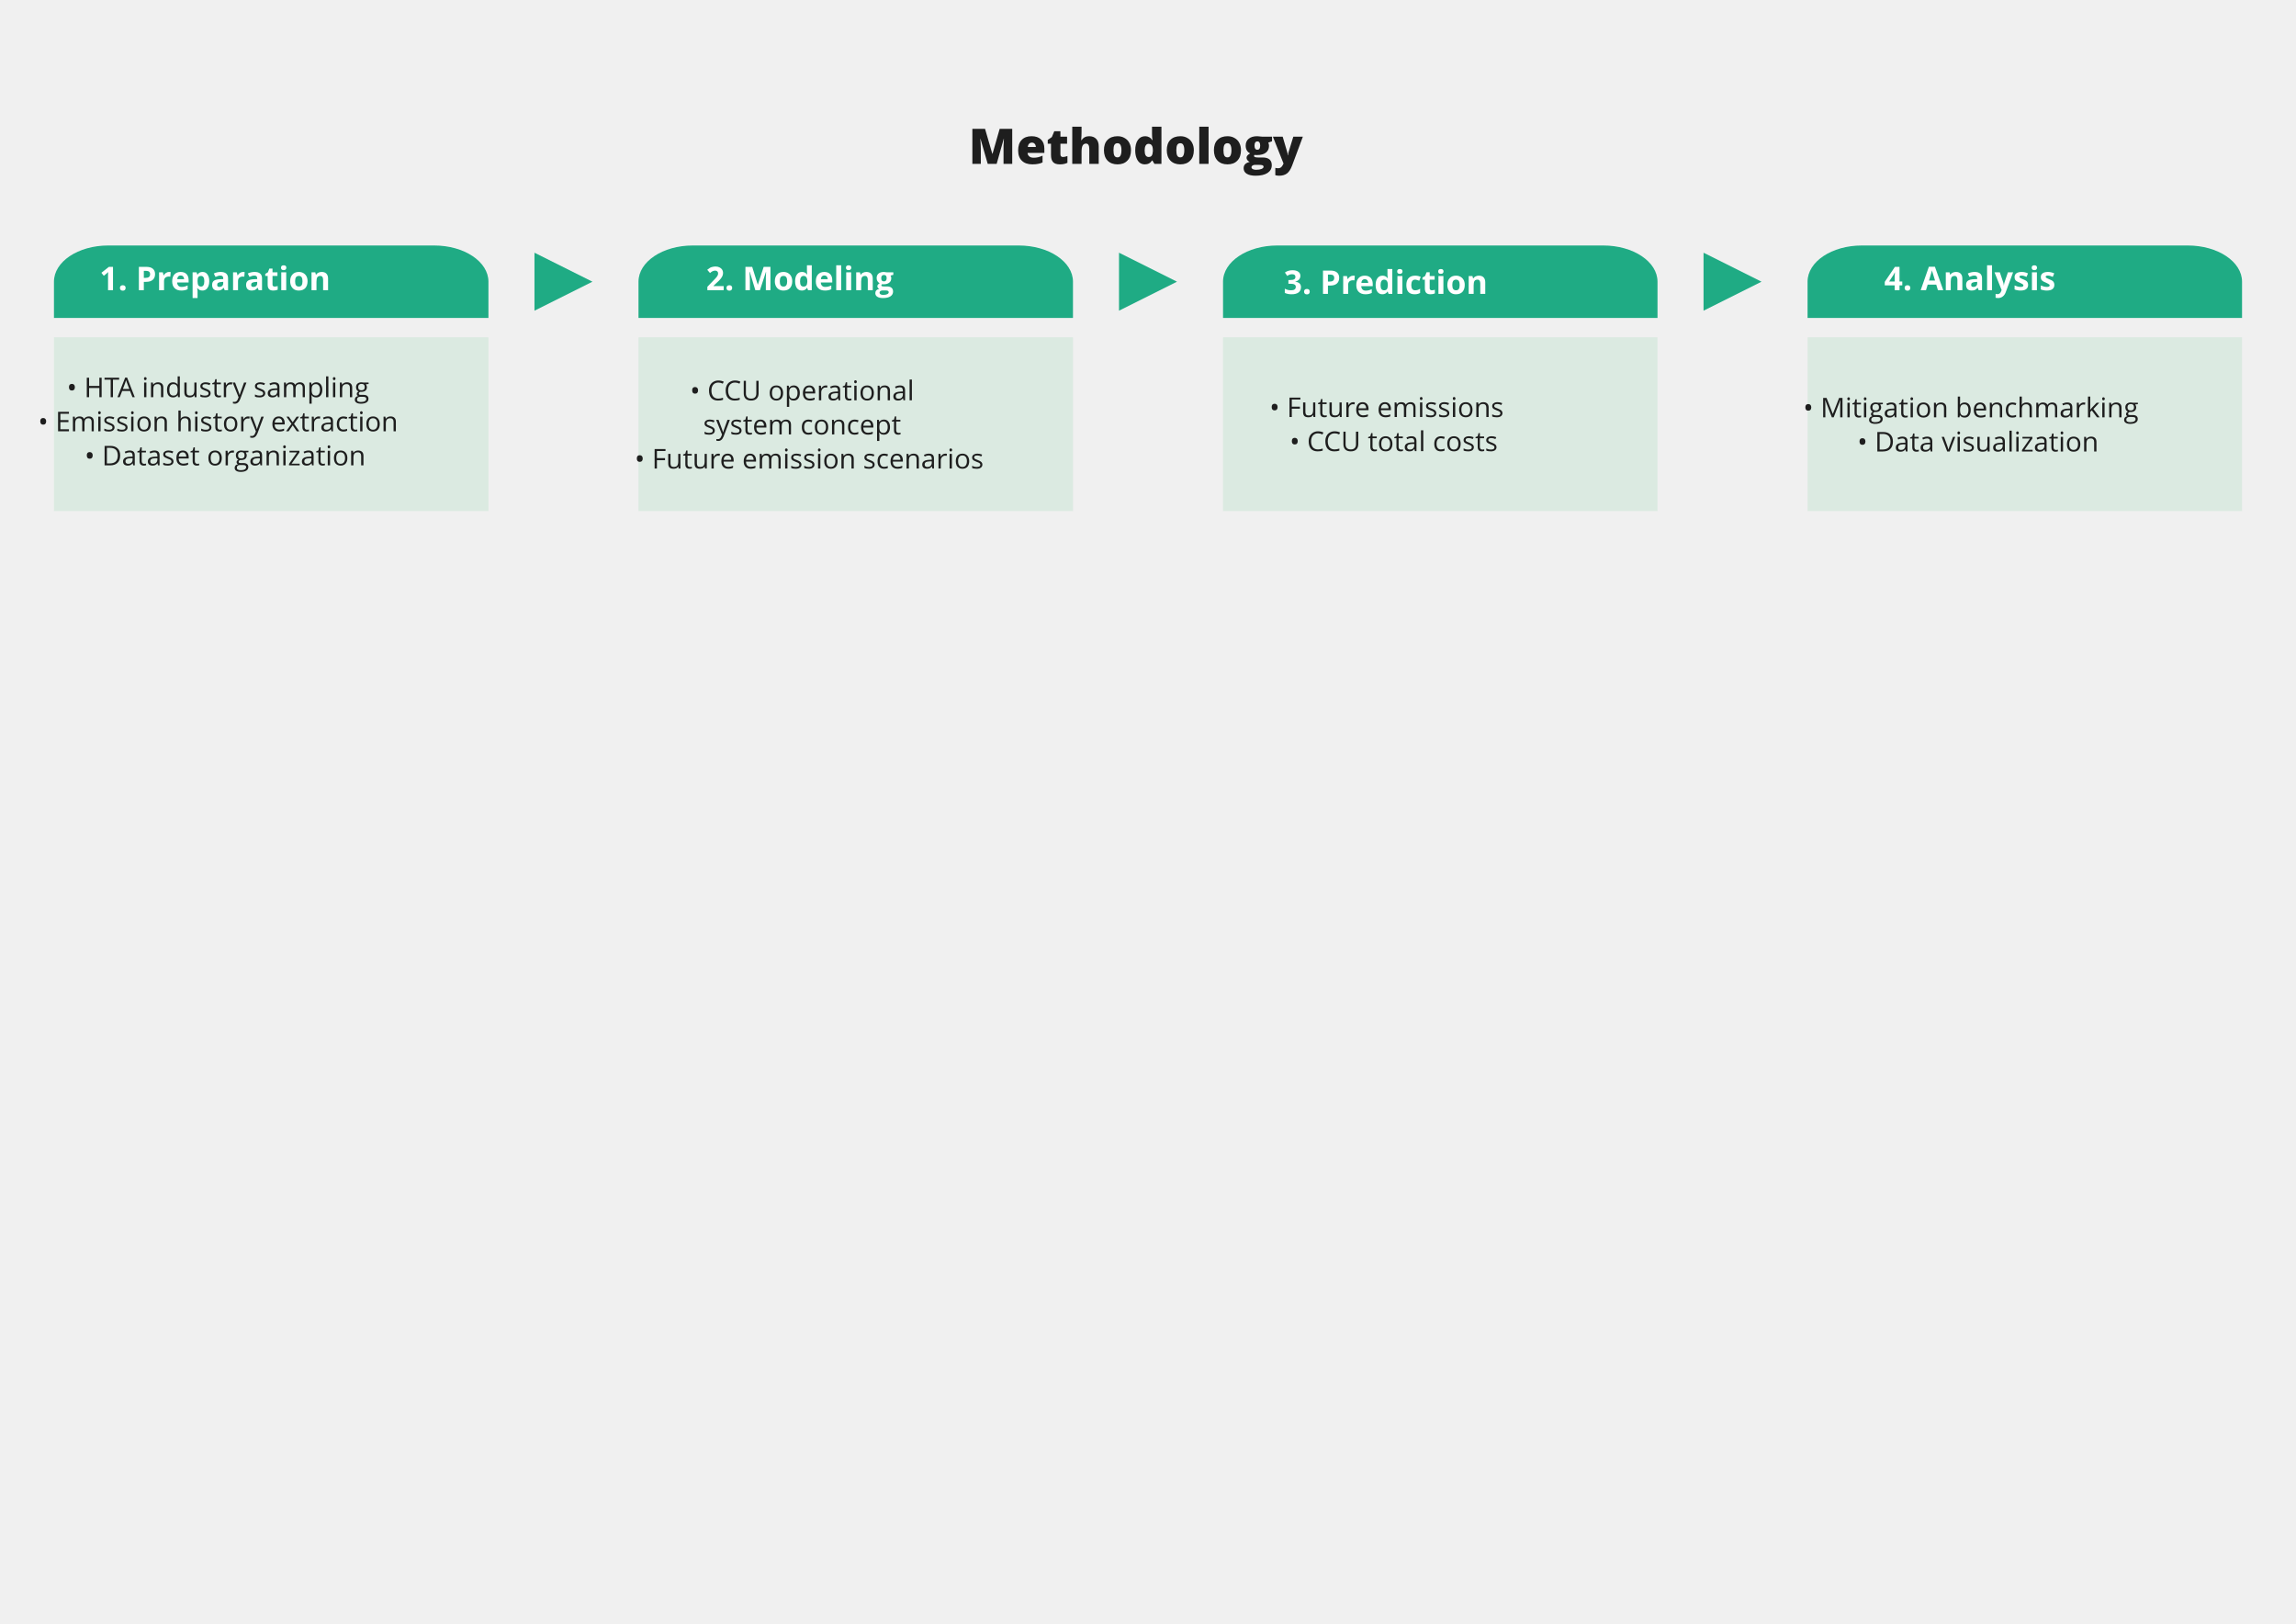
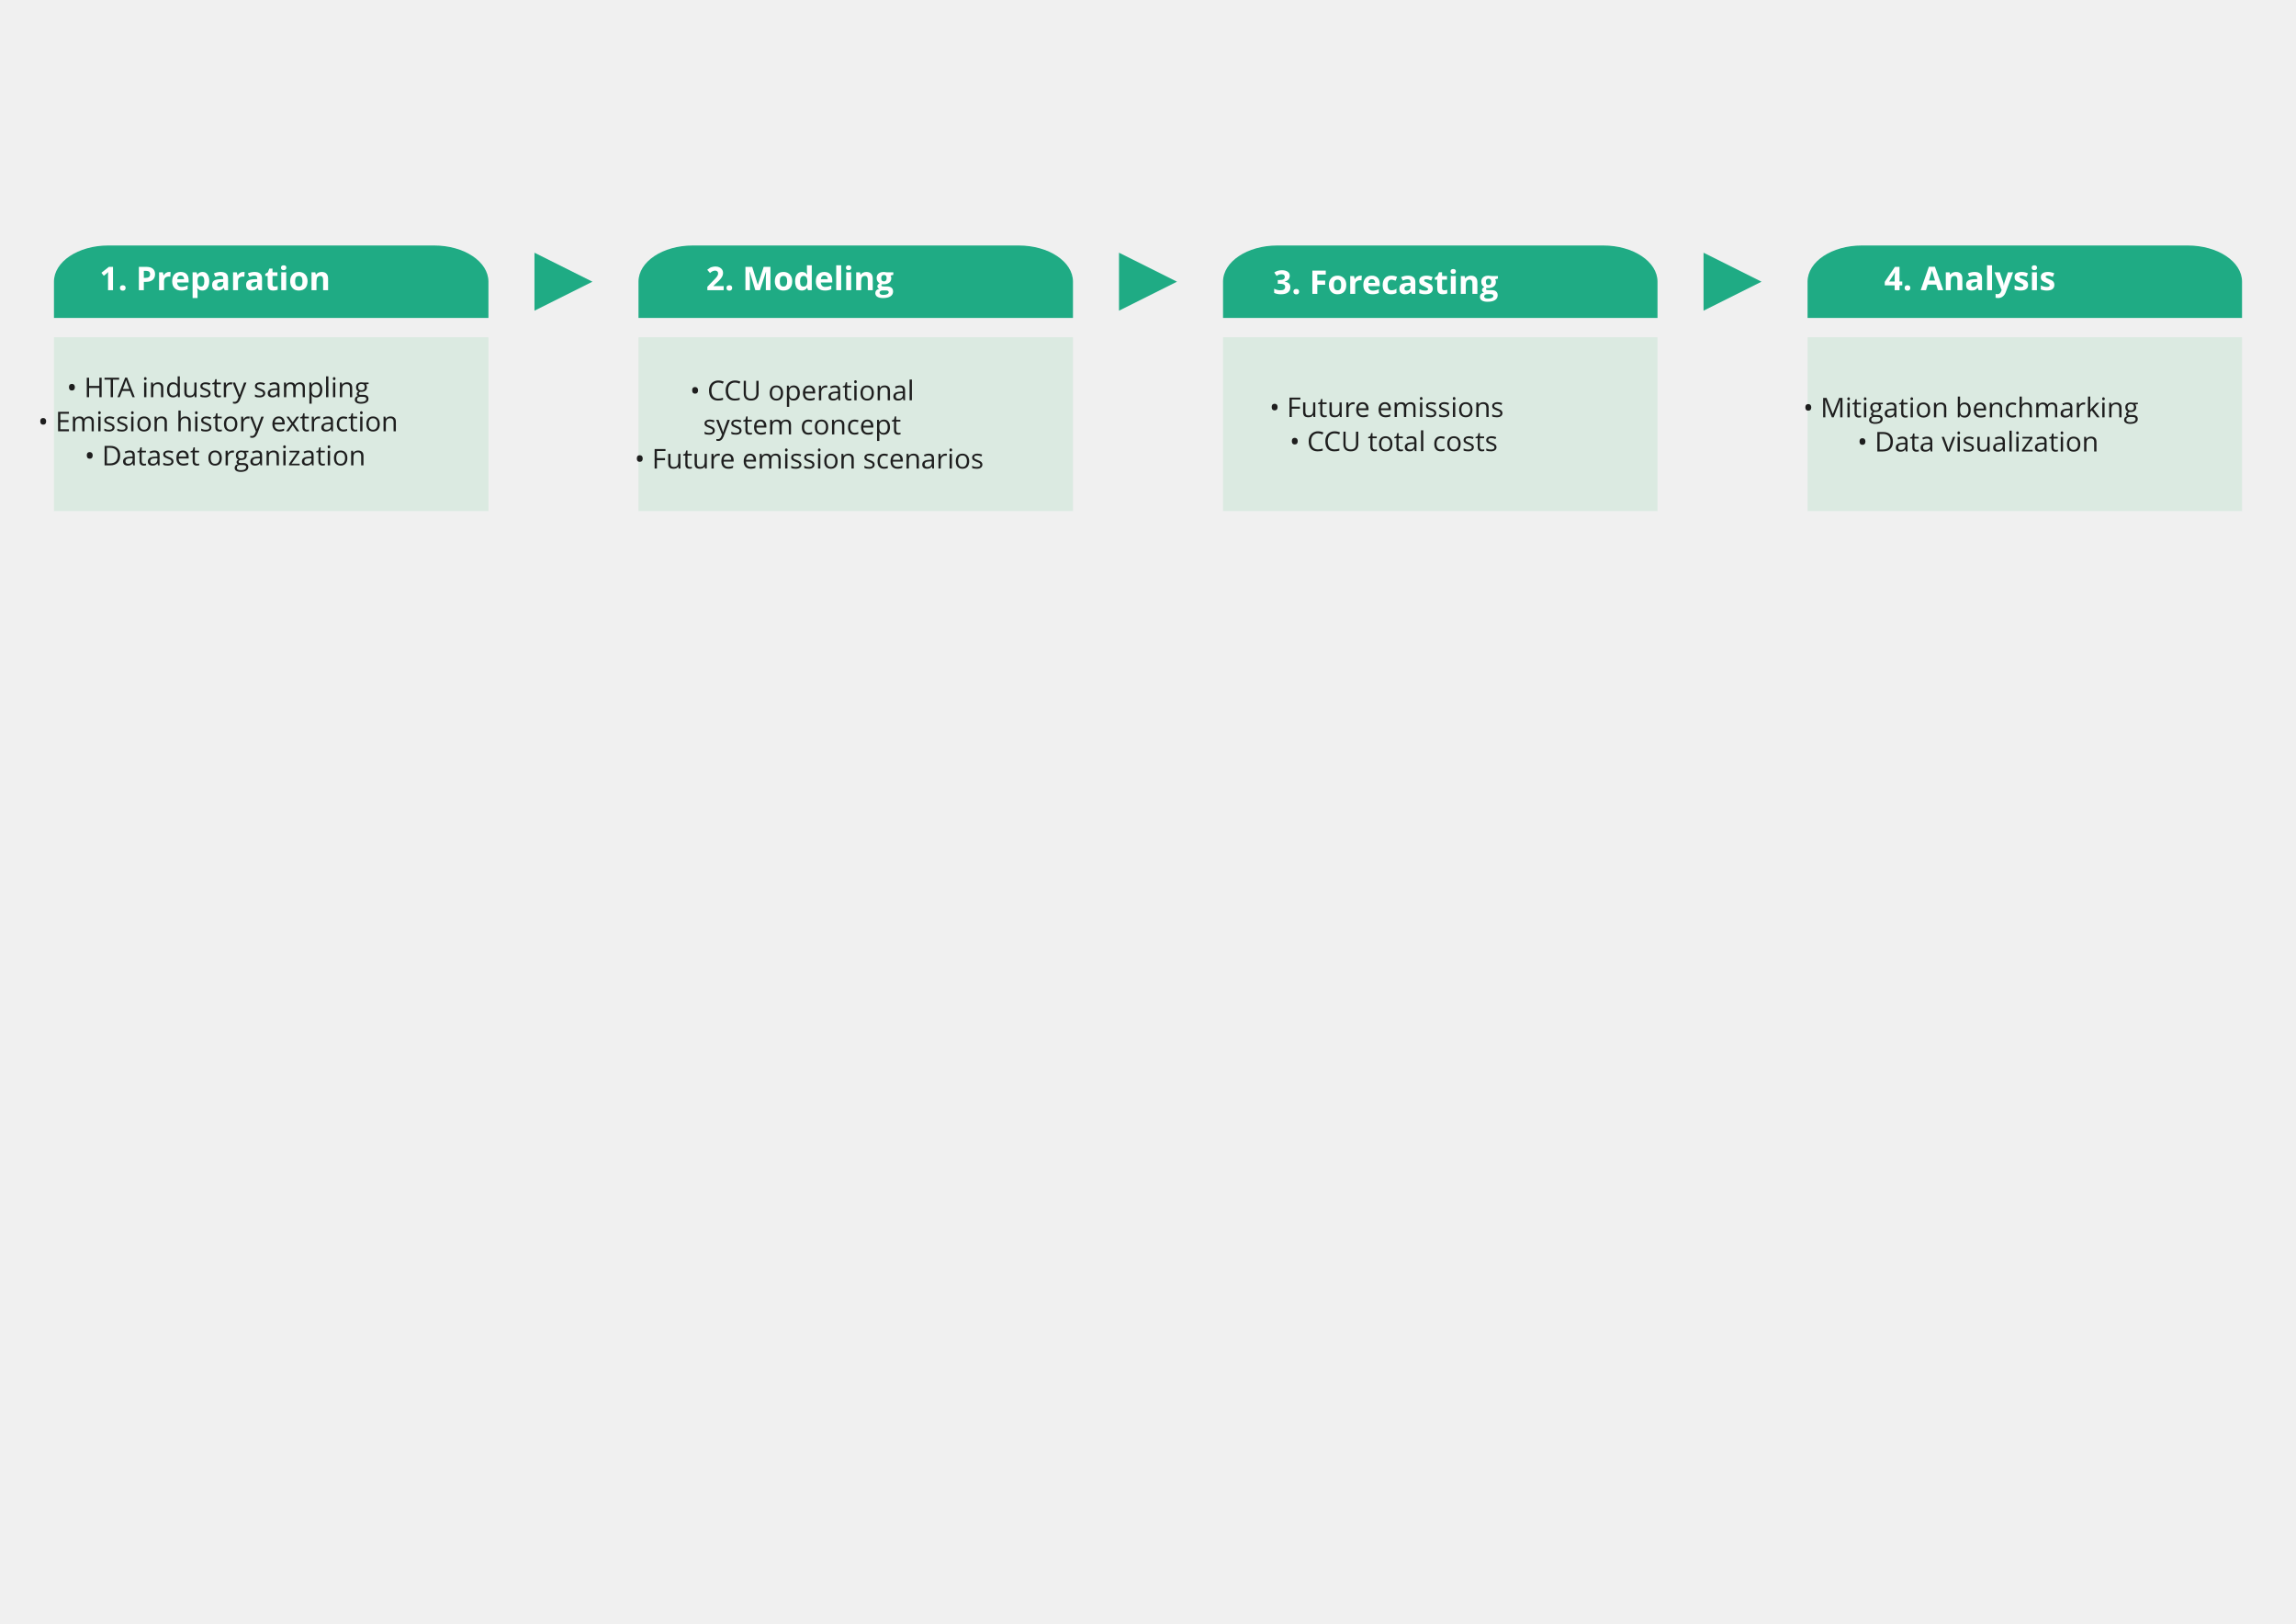
<svg xmlns="http://www.w3.org/2000/svg" width="297mm" height="210mm" viewBox="0 0 297 210" version="1.1" id="svg5" xml:space="preserve">
  <defs id="defs2">
    <rect x="545.537" y="75.141" width="221.758" height="166.166" id="rect188" />
  </defs>
  <g id="layer1">
    <g id="g1536">
      <g data-cell-id="bG8_C9NGzIRJI3SKtnfm-80" id="g57" transform="matrix(0.6313022,0,0,0.6313022,10.33331,95.66133)">
        <g id="g56" />
      </g>
      <g data-cell-id="bG8_C9NGzIRJI3SKtnfm-97" id="g59" transform="matrix(0.6313022,0,0,0.6313022,10.33331,95.66133)">
        <g id="g58" />
      </g>
      <g data-cell-id="bG8_C9NGzIRJI3SKtnfm-61" id="g133" transform="matrix(-0.6313022,0,0,0.6313022,219.9256,120.9134)" style="stroke:#138898;stroke-opacity:1">
        <g id="g132" style="stroke:#138898;stroke-opacity:1" />
      </g>
      <g data-cell-id="bG8_C9NGzIRJI3SKtnfm-61" id="g140" transform="matrix(0.6313022,0,0,0.6313022,87.03653,120.9134)" style="stroke:#138898;stroke-opacity:1">
        <g id="g139" style="stroke:#138898;stroke-opacity:1" />
      </g>
      <g data-cell-id="bG8_C9NGzIRJI3SKtnfm-61" id="g159" transform="matrix(-0.6313022,0,0,0.6313022,220.3079,93.01788)" style="stroke:#138898;stroke-opacity:1">
        <g id="g158" style="stroke:#138898;stroke-opacity:1" />
      </g>
      <text xml:space="preserve" transform="matrix(0.6313022,0,0,0.6313022,10.01766,95.34569)" id="text188" style="font-size:13.333px;line-height:1.25;font-family:'Arial Narrow';-inkscape-font-specification:'Arial Narrow';text-align:center;white-space:pre;shape-inside:url(#rect188);display:inline" />
      <g id="g1">
        <g id="g1483">
          <path style="fill:#1fab84;fill-opacity:1;stroke-width:0.265" id="path12478" d="M 174.625,42.333 150.812,56.081 V 28.585 Z" transform="matrix(0.3149606,0,0,0.2727639,21.63708,24.88654)" />
          <path style="fill:#1fab84;fill-opacity:1;stroke-width:0.265" id="path12478-3" d="M 174.625,42.333 150.812,56.081 V 28.585 Z" transform="matrix(0.3149606,0,0,0.2727639,97.25,24.88654)" />
          <path style="fill:#1fab84;fill-opacity:1;stroke-width:0.265" id="path12478-6" d="M 174.625,42.333 150.812,56.081 V 28.585 Z" transform="matrix(0.3149606,0,0,0.2727639,172.8629,24.88654)" />
          <g id="g1432">
            <rect style="fill:#1fb85c;fill-opacity:0.098;stroke-width:0.109" id="rect111-8" width="56.202" height="22.481" x="82.592" y="43.621" />
            <path id="rect111-6-9" style="fill:#1fab84;fill-opacity:1;stroke-width:0.05" d="m 89.618,31.75 c -3.892,0 -7.025,2.089 -7.025,4.684 v 4.684 h 7.025 42.152 7.025 v -4.684 c 0,-2.595 -3.133,-4.684 -7.025,-4.684 z" />
            <text xml:space="preserve" style="font-style:normal;font-variant:normal;font-weight:normal;font-stretch:normal;font-size:4.233px;font-family:'Open Sans';-inkscape-font-specification:'Open Sans';fill:#ffffff;fill-opacity:1;stroke-width:0.198" x="110.613" y="37.533" id="text12922-7">
              <tspan id="tspan12920-3" style="font-style:normal;font-variant:normal;font-weight:bold;font-stretch:normal;font-size:4.233px;font-family:'Open Sans';-inkscape-font-specification:'Open Sans Bold';text-align:center;text-anchor:middle;fill:#ffffff;stroke-width:0.198" x="111.163" y="37.533">2. Modeling </tspan>
            </text>
            <text xml:space="preserve" style="font-style:normal;font-variant:normal;font-weight:normal;font-stretch:normal;font-size:3.528px;font-family:'Open Sans';-inkscape-font-specification:'Open Sans';fill:#1e1e1e;fill-opacity:1;stroke-width:0.198" x="110.633" y="51.775" id="text12922-75-6">
              <tspan style="font-style:normal;font-variant:normal;font-weight:500;font-stretch:normal;font-size:3.528px;font-family:'Open Sans';-inkscape-font-specification:'Open Sans Medium';font-variant-ligatures:normal;font-variant-caps:normal;font-variant-numeric:normal;font-variant-east-asian:normal;text-align:center;text-anchor:middle;fill:#1e1e1e;fill-opacity:1;stroke-width:0.198" x="110.633" y="51.775" id="tspan17886">• CCU operational</tspan>
              <tspan style="font-style:normal;font-variant:normal;font-weight:500;font-stretch:normal;font-size:3.528px;font-family:'Open Sans';-inkscape-font-specification:'Open Sans Medium';font-variant-ligatures:normal;font-variant-caps:normal;font-variant-numeric:normal;font-variant-east-asian:normal;text-align:center;text-anchor:middle;fill:#1e1e1e;fill-opacity:1;stroke-width:0.198" x="110.633" y="56.184" id="tspan5307">system concept</tspan>
              <tspan style="font-style:normal;font-variant:normal;font-weight:500;font-stretch:normal;font-size:3.528px;font-family:'Open Sans';-inkscape-font-specification:'Open Sans Medium';font-variant-ligatures:normal;font-variant-caps:normal;font-variant-numeric:normal;font-variant-east-asian:normal;text-align:center;text-anchor:middle;fill:#1e1e1e;fill-opacity:1;stroke-width:0.198" x="110.633" y="60.594" id="tspan17890">• Future emission scenarios</tspan>
            </text>
          </g>
          <g id="g1422">
            <rect style="fill:#1fb85c;fill-opacity:0.098;stroke-width:0.109" id="rect111-8-1" width="56.202" height="22.481" x="158.205" y="43.621" />
            <path id="rect111-6-9-9" style="fill:#1fab84;fill-opacity:1;stroke-width:0.05" d="m 165.231,31.75 c -3.892,0 -7.025,2.089 -7.025,4.684 v 4.684 h 7.025 42.152 7.025 v -4.684 c 0,-2.595 -3.133,-4.684 -7.025,-4.684 z" />
            <text xml:space="preserve" style="font-style:normal;font-variant:normal;font-weight:normal;font-stretch:normal;font-size:4.233px;font-family:'Open Sans';-inkscape-font-specification:'Open Sans';fill:#ffffff;fill-opacity:1;stroke-width:0.198" x="186.385" y="38.014" id="text12922-7-4">
-               <tspan id="tspan12920-3-7" style="font-style:normal;font-variant:normal;font-weight:bold;font-stretch:normal;font-size:4.233px;font-family:'Open Sans';-inkscape-font-specification:'Open Sans Bold';text-align:center;text-anchor:middle;fill:#ffffff;stroke-width:0.198" x="186.385" y="38.014">3. Prediction</tspan>
+               <tspan id="tspan12920-3-7" style="font-style:normal;font-variant:normal;font-weight:bold;font-stretch:normal;font-size:4.233px;font-family:'Open Sans';-inkscape-font-specification:'Open Sans Bold';text-align:center;text-anchor:middle;fill:#ffffff;stroke-width:0.198" x="186.385" y="38.014">3. Forecasting</tspan>
            </text>
            <text xml:space="preserve" style="font-style:normal;font-variant:normal;font-weight:normal;font-stretch:normal;font-size:3.528px;font-family:'Open Sans';-inkscape-font-specification:'Open Sans';fill:#1e1e1e;fill-opacity:1;stroke-width:0.198" x="186.246" y="53.934" id="text12922-75-6-8">
              <tspan style="font-style:normal;font-variant:normal;font-weight:500;font-stretch:normal;font-size:3.528px;font-family:'Open Sans';-inkscape-font-specification:'Open Sans Medium';font-variant-ligatures:normal;font-variant-caps:normal;font-variant-numeric:normal;font-variant-east-asian:normal;text-align:center;text-anchor:middle;fill:#1e1e1e;fill-opacity:1;stroke-width:0.198" x="186.246" y="53.934" id="tspan17578-9-0">• Future emissions</tspan>
              <tspan style="font-style:normal;font-variant:normal;font-weight:500;font-stretch:normal;font-size:3.528px;font-family:'Open Sans';-inkscape-font-specification:'Open Sans Medium';font-variant-ligatures:normal;font-variant-caps:normal;font-variant-numeric:normal;font-variant-east-asian:normal;text-align:center;text-anchor:middle;fill:#1e1e1e;fill-opacity:1;stroke-width:0.198" x="186.246" y="58.344" id="tspan17897">• CCU total costs</tspan>
            </text>
          </g>
          <g id="g1413">
            <rect style="fill:#1fb85c;fill-opacity:0.098;stroke-width:0.109" id="rect111-8-1-6" width="56.202" height="22.481" x="233.818" y="43.621" />
            <path id="rect111-6-9-9-1" style="fill:#1fab84;fill-opacity:1;stroke-width:0.05" d="m 240.843,31.75 c -3.892,0 -7.025,2.089 -7.025,4.684 v 4.684 h 7.025 42.152 7.025 v -4.684 c 0,-2.595 -3.133,-4.684 -7.025,-4.684 z" />
            <text xml:space="preserve" style="font-style:normal;font-variant:normal;font-weight:normal;font-stretch:normal;font-size:4.233px;font-family:'Open Sans';-inkscape-font-specification:'Open Sans';fill:#ffffff;fill-opacity:1;stroke-width:0.198" x="261.964" y="37.533" id="text12922-7-4-0">
              <tspan id="tspan12920-3-7-6" style="font-style:normal;font-variant:normal;font-weight:bold;font-stretch:normal;font-size:4.233px;font-family:'Open Sans';-inkscape-font-specification:'Open Sans Bold';text-align:center;text-anchor:middle;fill:#ffffff;stroke-width:0.198" x="261.964" y="37.533">4. Analysis</tspan>
            </text>
            <text xml:space="preserve" style="font-style:normal;font-variant:normal;font-weight:normal;font-stretch:normal;font-size:3.528px;font-family:'Open Sans';-inkscape-font-specification:'Open Sans';fill:#1e1e1e;fill-opacity:1;stroke-width:0.198" x="261.82" y="53.98" id="text12922-75-6-8-3">
              <tspan style="font-style:normal;font-variant:normal;font-weight:500;font-stretch:normal;font-size:3.528px;font-family:'Open Sans';-inkscape-font-specification:'Open Sans Medium';font-variant-ligatures:normal;font-variant-caps:normal;font-variant-numeric:normal;font-variant-east-asian:normal;text-align:center;text-anchor:middle;fill:#1e1e1e;fill-opacity:1;stroke-width:0.198" x="261.82" y="53.98" id="tspan17578-9-0-6">• Mitigation benchmarking</tspan>
              <tspan style="font-style:normal;font-variant:normal;font-weight:500;font-stretch:normal;font-size:3.528px;font-family:'Open Sans';-inkscape-font-specification:'Open Sans Medium';font-variant-ligatures:normal;font-variant-caps:normal;font-variant-numeric:normal;font-variant-east-asian:normal;text-align:center;text-anchor:middle;fill:#1e1e1e;fill-opacity:1;stroke-width:0.198" x="261.82" y="58.389" id="tspan17904">• Data visualization</tspan>
            </text>
          </g>
          <g id="g1442">
            <rect style="fill:#1fb85c;fill-opacity:0.098;stroke-width:0.109" id="rect111" width="56.202" height="22.481" x="6.979" y="43.621" />
            <path id="rect111-6" style="fill:#1fab84;fill-opacity:1;stroke-width:0.05" d="m 14.005,31.75 c -3.892,0 -7.025,2.089 -7.025,4.684 v 4.684 h 7.025 42.152 7.025 v -4.684 c 0,-2.595 -3.133,-4.684 -7.025,-4.684 z" />
            <text xml:space="preserve" style="font-style:normal;font-variant:normal;font-weight:normal;font-stretch:normal;font-size:4.233px;font-family:'Open Sans';-inkscape-font-specification:'Open Sans';fill:#ffffff;fill-opacity:1;stroke-width:0.198" x="34.956" y="37.533" id="text12922">
              <tspan id="tspan12920" style="font-style:normal;font-variant:normal;font-weight:bold;font-stretch:normal;font-size:4.233px;font-family:'Open Sans';-inkscape-font-specification:'Open Sans Bold';text-align:center;text-anchor:middle;fill:#ffffff;stroke-width:0.198" x="35.505" y="37.533">1. Preparation </tspan>
            </text>
            <text xml:space="preserve" style="font-style:normal;font-variant:normal;font-weight:normal;font-stretch:normal;font-size:3.528px;font-family:'Open Sans';-inkscape-font-specification:'Open Sans';fill:#1e1e1e;fill-opacity:1;stroke-width:0.198" x="35.081" y="51.368" id="text12922-75">
              <tspan style="font-style:normal;font-variant:normal;font-weight:500;font-stretch:normal;font-size:3.528px;font-family:'Open Sans';-inkscape-font-specification:'Open Sans Medium';font-variant-ligatures:normal;font-variant-caps:normal;font-variant-numeric:normal;font-variant-east-asian:normal;text-align:center;text-anchor:middle;fill:#1e1e1e;fill-opacity:1;stroke-width:0.198" x="35.081" y="51.368" id="tspan17570">• HTA industry sampling</tspan>
              <tspan style="font-style:normal;font-variant:normal;font-weight:500;font-stretch:normal;font-size:3.528px;font-family:'Open Sans';-inkscape-font-specification:'Open Sans Medium';font-variant-ligatures:normal;font-variant-caps:normal;font-variant-numeric:normal;font-variant-east-asian:normal;text-align:center;text-anchor:middle;fill:#1e1e1e;fill-opacity:1;stroke-width:0.198" x="35.081" y="55.778" id="tspan14654">• Emission history extraction</tspan>
              <tspan style="font-style:normal;font-variant:normal;font-weight:500;font-stretch:normal;font-size:3.528px;font-family:'Open Sans';-inkscape-font-specification:'Open Sans Medium';font-variant-ligatures:normal;font-variant-caps:normal;font-variant-numeric:normal;font-variant-east-asian:normal;text-align:center;text-anchor:middle;fill:#1e1e1e;fill-opacity:1;stroke-width:0.198" x="35.081" y="60.188" id="tspan17578">• Dataset organization</tspan>
            </text>
          </g>
        </g>
-         <text xml:space="preserve" style="font-style:normal;font-variant:normal;font-weight:normal;font-stretch:normal;font-size:6.35px;line-height:1.25;font-family:'Open Sans';-inkscape-font-specification:'Open Sans';fill:#1e1e1e;fill-opacity:1;stroke-width:0.118" x="125.295" y="21.195" id="text1-0-9-8">
-           <tspan id="tspan1-6-6-9" x="125.295" y="21.195" style="font-style:normal;font-variant:normal;font-weight:800;font-stretch:normal;font-size:6.35px;font-family:'Open Sans';-inkscape-font-specification:'Open Sans Ultra-Bold';fill:#1e1e1e;fill-opacity:1;stroke-width:0.118">Methodology</tspan>
-         </text>
      </g>
    </g>
  </g>
</svg>
